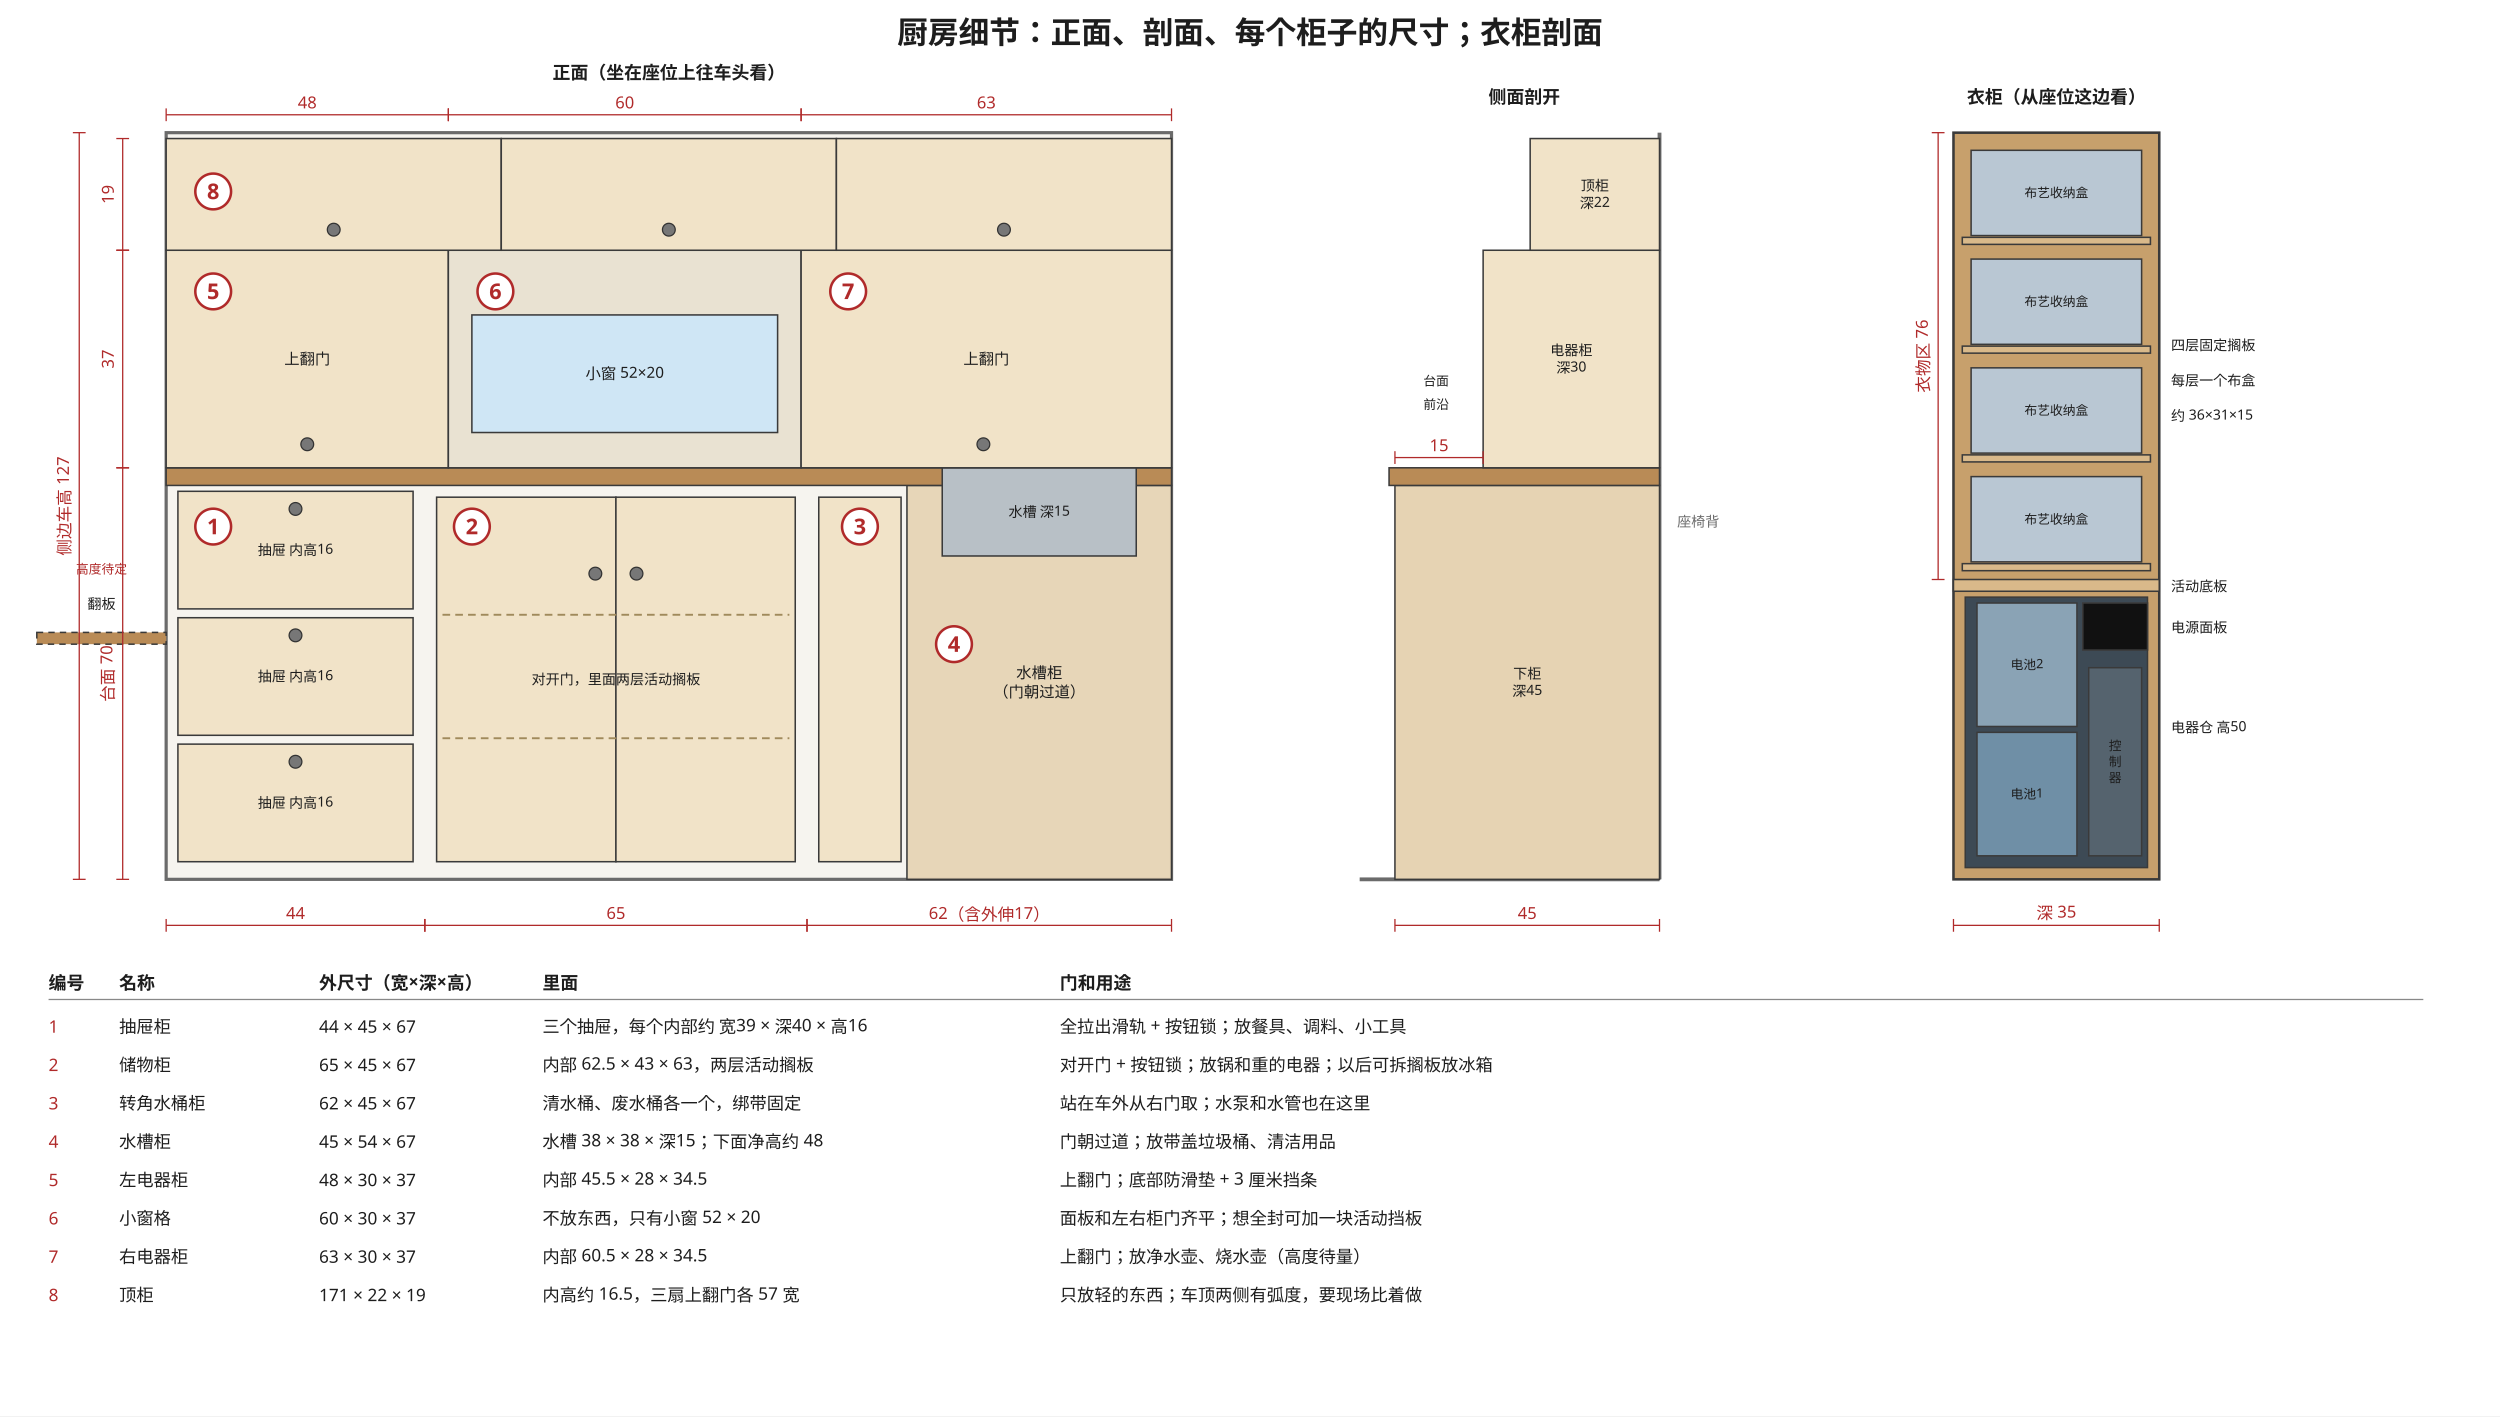
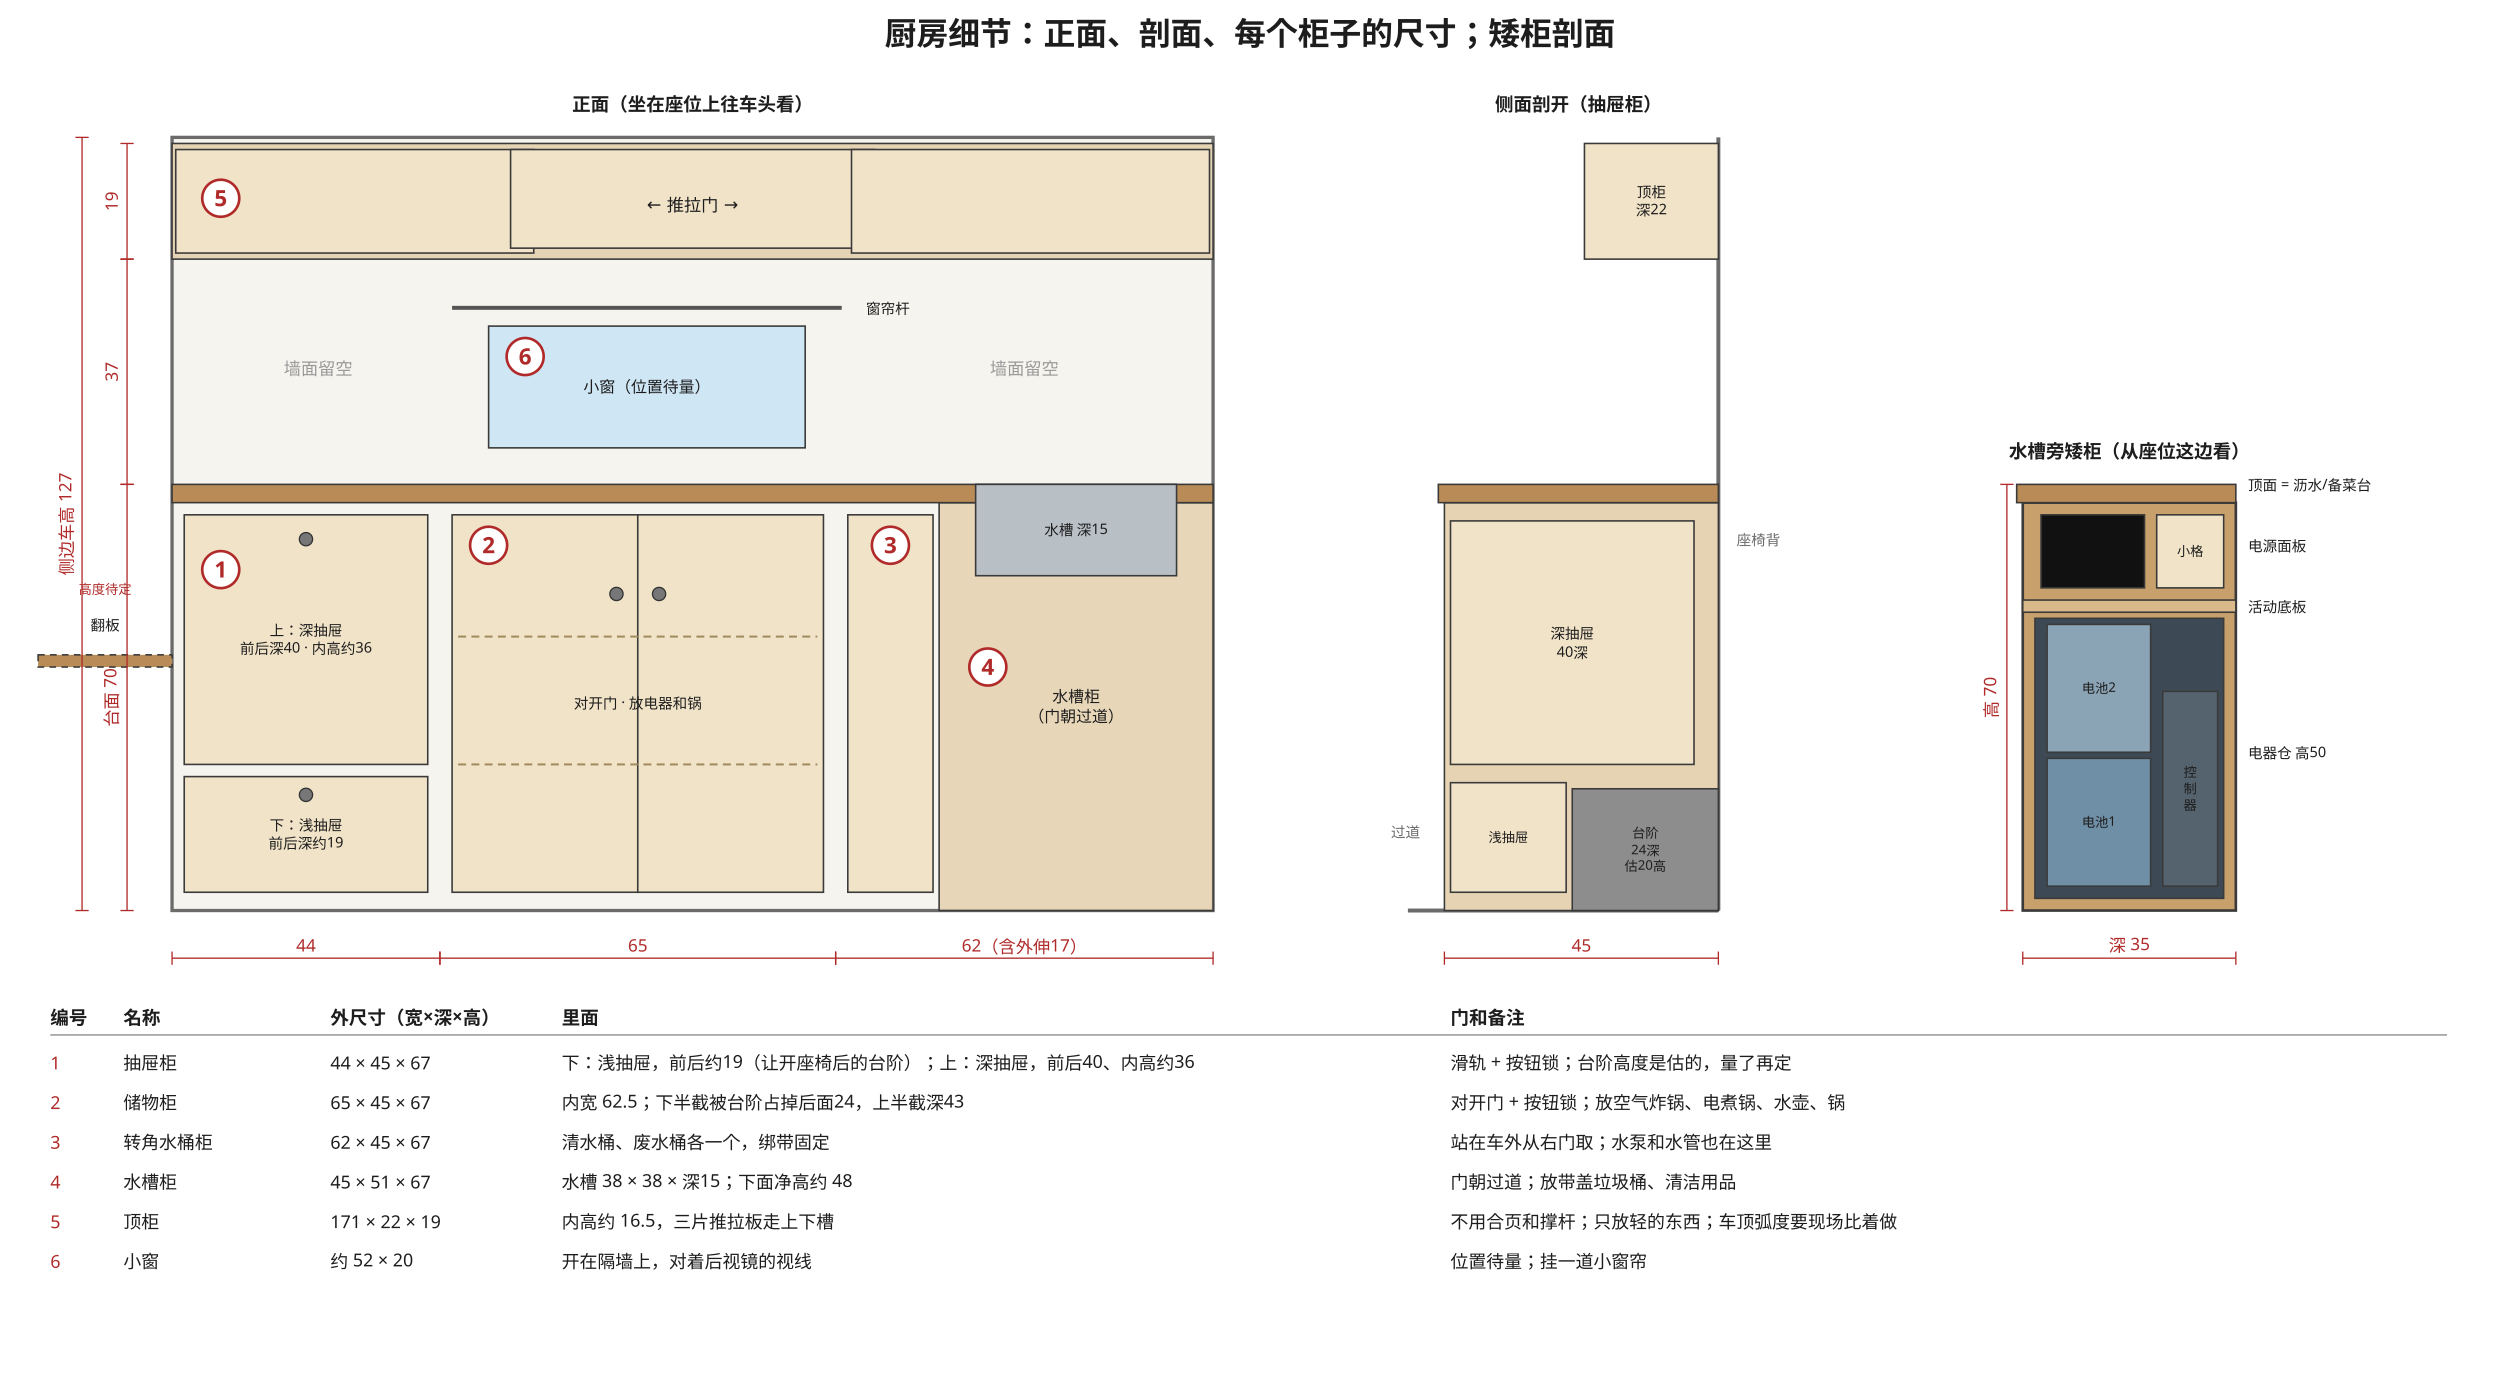
- <svg xmlns="http://www.w3.org/2000/svg" width="1956" height="1108" viewBox="0 0 1956 1108" font-family="WenQuanYi Zen Hei, sans-serif">
-   <rect width="1956" height="1108" fill="#ffffff" />
-   <text x="978.0" y="34" font-size="24" text-anchor="middle" fill="#1d1d1d" font-weight="bold">厨房细节：正面、剖面、每个柜子的尺寸；衣柜剖面</text>
-   <text x="523.3" y="61.8" font-size="14" text-anchor="middle" fill="#1d1d1d" font-weight="bold">正面（坐在座位上往车头看）</text>
+ <svg xmlns="http://www.w3.org/2000/svg" width="1889" height="1048" viewBox="0 0 1889 1048" font-family="WenQuanYi Zen Hei, sans-serif">
+   <rect width="1889" height="1048" fill="#ffffff" />
+   <text x="944.5" y="34" font-size="24" text-anchor="middle" fill="#1d1d1d" font-weight="bold">厨房细节：正面、剖面、每个柜子的尺寸；矮柜剖面</text>
+   <text x="523.3" y="83.8" font-size="14" text-anchor="middle" fill="#1d1d1d" font-weight="bold">正面（坐在座位上往车头看）</text>
  <rect x="130.0" y="103.8" width="786.6" height="584.2" fill="#f6f4ef" stroke="#6b6b6b" stroke-width="2.5" />
-   <rect x="139.2" y="582.2" width="184.0" height="92.0" fill="#f1e3c8" stroke="#3a3a3a" stroke-width="1.2" />
-   <text x="231.2" y="632.0" font-size="11" text-anchor="middle" fill="#1d1d1d">抽屉 内高16</text>
-   <circle cx="231.2" cy="596.0" r="5" fill="#777" stroke="#333" />
-   <rect x="139.2" y="483.3" width="184.0" height="92.0" fill="#f1e3c8" stroke="#3a3a3a" stroke-width="1.2" />
-   <text x="231.2" y="533.1" font-size="11" text-anchor="middle" fill="#1d1d1d">抽屉 内高16</text>
-   <circle cx="231.2" cy="497.1" r="5" fill="#777" stroke="#333" />
-   <rect x="139.2" y="384.4" width="184.0" height="92.0" fill="#f1e3c8" stroke="#3a3a3a" stroke-width="1.2" />
-   <text x="231.2" y="434.2" font-size="11" text-anchor="middle" fill="#1d1d1d">抽屉 内高16</text>
-   <circle cx="231.2" cy="398.2" r="5" fill="#777" stroke="#333" />
-   <circle cx="166.8" cy="412.0" r="14" fill="#ffffff" stroke="#b02a2a" stroke-width="2" />
-   <text x="166.8" y="418.0" font-size="17" text-anchor="middle" fill="#b02a2a" font-weight="bold">1</text>
+   <rect x="139.2" y="586.8" width="184.0" height="87.4" fill="#f1e3c8" stroke="#3a3a3a" stroke-width="1.2" />
+   <text x="231.2" y="627.5" font-size="11" text-anchor="middle" fill="#1d1d1d">下：浅抽屉</text>
+   <text x="231.2" y="641.2" font-size="11" text-anchor="middle" fill="#1d1d1d">前后深约19</text>
+   <circle cx="231.2" cy="600.6" r="5" fill="#777" stroke="#333" />
+   <rect x="139.2" y="389.0" width="184.0" height="188.6" fill="#f1e3c8" stroke="#3a3a3a" stroke-width="1.2" />
+   <text x="231.2" y="480.3" font-size="11" text-anchor="middle" fill="#1d1d1d">上：深抽屉</text>
+   <text x="231.2" y="494.0" font-size="11" text-anchor="middle" fill="#1d1d1d">前后深40 · 内高约36</text>
+   <circle cx="231.2" cy="407.4" r="5" fill="#777" stroke="#333" />
+   <circle cx="166.8" cy="430.4" r="14" fill="#ffffff" stroke="#b02a2a" stroke-width="2" />
+   <text x="166.8" y="436.4" font-size="17" text-anchor="middle" fill="#b02a2a" font-weight="bold">1</text>
  <rect x="341.6" y="389.0" width="140.3" height="285.2" fill="#f1e3c8" stroke="#3a3a3a" stroke-width="1.2" />
  <rect x="481.9" y="389.0" width="140.3" height="285.2" fill="#f1e3c8" stroke="#3a3a3a" stroke-width="1.2" />
  <circle cx="465.8" cy="448.8" r="5" fill="#777" stroke="#333" />
  <circle cx="498.0" cy="448.8" r="5" fill="#777" stroke="#333" />
  <line x1="346.2" y1="577.6" x2="617.6" y2="577.6" stroke="#a08a5c" stroke-width="1.5" stroke-dasharray="6 4" />
  <line x1="346.2" y1="481.0" x2="617.6" y2="481.0" stroke="#a08a5c" stroke-width="1.5" stroke-dasharray="6 4" />
-   <text x="481.9" y="535.4" font-size="11" text-anchor="middle" fill="#1d1d1d">对开门，里面两层活动搁板</text>
+   <text x="481.9" y="535.4" font-size="11" text-anchor="middle" fill="#1d1d1d">对开门 · 放电器和锅</text>
  <circle cx="369.2" cy="412.0" r="14" fill="#ffffff" stroke="#b02a2a" stroke-width="2" />
  <text x="369.2" y="418.0" font-size="17" text-anchor="middle" fill="#b02a2a" font-weight="bold">2</text>
  <rect x="640.6" y="389.0" width="64.4" height="285.2" fill="#f1e3c8" stroke="#3a3a3a" stroke-width="1.2" />
  <circle cx="672.8" cy="412.0" r="14" fill="#ffffff" stroke="#b02a2a" stroke-width="2" />
  <text x="672.8" y="418.0" font-size="17" text-anchor="middle" fill="#b02a2a" font-weight="bold">3</text>
  <rect x="709.6" y="379.8" width="207.0" height="308.2" fill="#e6d3b3" stroke="#3a3a3a" stroke-width="1.2" fill-opacity="0.9" />
  <text x="813.1" y="530.6" font-size="12" text-anchor="middle" fill="#1d1d1d">水槽柜</text>
  <text x="813.1" y="545.6" font-size="12" text-anchor="middle" fill="#1d1d1d">（门朝过道）</text>
  <circle cx="746.4" cy="504.0" r="14" fill="#ffffff" stroke="#b02a2a" stroke-width="2" />
  <text x="746.4" y="510.0" font-size="17" text-anchor="middle" fill="#b02a2a" font-weight="bold">4</text>
  <rect x="130.0" y="366.0" width="786.6" height="13.8" fill="#b98b56" stroke="#3a3a3a" stroke-width="1.2" />
  <rect x="737.2" y="366.0" width="151.8" height="69.0" fill="#b8c0c6" stroke="#3a3a3a" stroke-width="1.2" />
  <text x="813.1" y="404.4" font-size="11" text-anchor="middle" fill="#1d1d1d">水槽 深15</text>
-   <rect x="130.0" y="195.8" width="220.8" height="170.2" fill="#f1e3c8" stroke="#3a3a3a" stroke-width="1.2" />
-   <text x="240.4" y="285.1" font-size="12" text-anchor="middle" fill="#1d1d1d">上翻门</text>
-   <circle cx="240.4" cy="347.6" r="5" fill="#777" stroke="#333" />
-   <circle cx="166.8" cy="228.0" r="14" fill="#ffffff" stroke="#b02a2a" stroke-width="2" />
-   <text x="166.8" y="234.0" font-size="17" text-anchor="middle" fill="#b02a2a" font-weight="bold">5</text>
-   <rect x="350.8" y="195.8" width="276.0" height="170.2" fill="#e9e2d2" stroke="#3a3a3a" stroke-width="1.2" />
  <rect x="369.2" y="246.4" width="239.2" height="92.0" fill="#cfe6f5" stroke="#3a3a3a" stroke-width="1.2" />
-   <text x="488.8" y="296.6" font-size="12" text-anchor="middle" fill="#1d1d1d">小窗 52×20</text>
-   <circle cx="387.6" cy="228.0" r="14" fill="#ffffff" stroke="#b02a2a" stroke-width="2" />
-   <text x="387.6" y="234.0" font-size="17" text-anchor="middle" fill="#b02a2a" font-weight="bold">6</text>
-   <rect x="626.8" y="195.8" width="289.8" height="170.2" fill="#f1e3c8" stroke="#3a3a3a" stroke-width="1.2" />
-   <text x="771.7" y="285.1" font-size="12" text-anchor="middle" fill="#1d1d1d">上翻门</text>
-   <circle cx="769.4" cy="347.6" r="5" fill="#777" stroke="#333" />
-   <circle cx="663.6" cy="228.0" r="14" fill="#ffffff" stroke="#b02a2a" stroke-width="2" />
-   <text x="663.6" y="234.0" font-size="17" text-anchor="middle" fill="#b02a2a" font-weight="bold">7</text>
-   <rect x="130.0" y="108.4" width="262.2" height="87.4" fill="#f1e3c8" stroke="#3a3a3a" stroke-width="1.2" />
-   <circle cx="261.1" cy="179.7" r="5" fill="#777" stroke="#333" />
-   <rect x="392.2" y="108.4" width="262.2" height="87.4" fill="#f1e3c8" stroke="#3a3a3a" stroke-width="1.2" />
-   <circle cx="523.3" cy="179.7" r="5" fill="#777" stroke="#333" />
-   <rect x="654.4" y="108.4" width="262.2" height="87.4" fill="#f1e3c8" stroke="#3a3a3a" stroke-width="1.2" />
-   <circle cx="785.5" cy="179.7" r="5" fill="#777" stroke="#333" />
+   <text x="488.8" y="296.6" font-size="12" text-anchor="middle" fill="#1d1d1d">小窗（位置待量）</text>
+   <line x1="341.6" y1="232.6" x2="636.0" y2="232.6" stroke="#555" stroke-width="3" />
+   <text x="654.4" y="237.2" font-size="11" text-anchor="start" fill="#1d1d1d">窗帘杆</text>
+   <circle cx="396.8" cy="269.4" r="14" fill="#ffffff" stroke="#b02a2a" stroke-width="2" />
+   <text x="396.8" y="275.4" font-size="17" text-anchor="middle" fill="#b02a2a" font-weight="bold">6</text>
+   <text x="240.4" y="283.2" font-size="13" text-anchor="middle" fill="#999">墙面留空</text>
+   <text x="774.0" y="283.2" font-size="13" text-anchor="middle" fill="#999">墙面留空</text>
+   <rect x="130.0" y="108.4" width="786.6" height="87.4" fill="#e4d3b4" stroke="#3a3a3a" stroke-width="1.2" />
+   <rect x="132.8" y="113.0" width="270.5" height="78.2" fill="#f1e3c8" stroke="#3a3a3a" stroke-width="1.2" />
+   <rect x="385.8" y="113.0" width="275.1" height="74.5" fill="#f1e3c8" stroke="#3a3a3a" stroke-width="1.2" />
+   <rect x="643.4" y="113.0" width="270.5" height="78.2" fill="#f1e3c8" stroke="#3a3a3a" stroke-width="1.2" />
+   <text x="523.3" y="159.0" font-size="13" text-anchor="middle" fill="#1d1d1d">← 推拉门 →</text>
  <circle cx="166.8" cy="149.8" r="14" fill="#ffffff" stroke="#b02a2a" stroke-width="2" />
-   <text x="166.8" y="155.8" font-size="17" text-anchor="middle" fill="#b02a2a" font-weight="bold">8</text>
+   <text x="166.8" y="155.8" font-size="17" text-anchor="middle" fill="#b02a2a" font-weight="bold">5</text>
  <rect x="28.8" y="494.8" width="101.2" height="9.2" fill="#b98b56" stroke="#3a3a3a" stroke-width="1.2" stroke-dasharray="5 4" />
  <text x="79.4" y="476.4" font-size="11" text-anchor="middle" fill="#1d1d1d">翻板</text>
  <text x="79.4" y="448.8" font-size="10" text-anchor="middle" fill="#b02a2a">高度待定</text>
  <line x1="130.0" y1="724.0" x2="332.4" y2="724.0" stroke="#b02a2a" stroke-width="1" />
  <line x1="130.0" y1="719.0" x2="130.0" y2="729.0" stroke="#b02a2a" stroke-width="1" />
  <line x1="332.4" y1="719.0" x2="332.4" y2="729.0" stroke="#b02a2a" stroke-width="1" />
  <text x="231.2" y="719.0" font-size="13" text-anchor="middle" fill="#b02a2a">44</text>
  <line x1="332.4" y1="724.0" x2="631.4" y2="724.0" stroke="#b02a2a" stroke-width="1" />
  <line x1="332.4" y1="719.0" x2="332.4" y2="729.0" stroke="#b02a2a" stroke-width="1" />
  <line x1="631.4" y1="719.0" x2="631.4" y2="729.0" stroke="#b02a2a" stroke-width="1" />
  <text x="481.9" y="719.0" font-size="13" text-anchor="middle" fill="#b02a2a">65</text>
  <line x1="631.4" y1="724.0" x2="916.6" y2="724.0" stroke="#b02a2a" stroke-width="1" />
  <line x1="631.4" y1="719.0" x2="631.4" y2="729.0" stroke="#b02a2a" stroke-width="1" />
  <line x1="916.6" y1="719.0" x2="916.6" y2="729.0" stroke="#b02a2a" stroke-width="1" />
  <text x="774.0" y="719.0" font-size="13" text-anchor="middle" fill="#b02a2a">62（含外伸17）</text>
-   <line x1="130.0" y1="89.8" x2="350.8" y2="89.8" stroke="#b02a2a" stroke-width="1" />
-   <line x1="130.0" y1="84.8" x2="130.0" y2="94.8" stroke="#b02a2a" stroke-width="1" />
-   <line x1="350.8" y1="84.8" x2="350.8" y2="94.8" stroke="#b02a2a" stroke-width="1" />
-   <text x="240.4" y="84.8" font-size="13" text-anchor="middle" fill="#b02a2a">48</text>
-   <line x1="350.8" y1="89.8" x2="626.8" y2="89.8" stroke="#b02a2a" stroke-width="1" />
-   <line x1="350.8" y1="84.8" x2="350.8" y2="94.8" stroke="#b02a2a" stroke-width="1" />
-   <line x1="626.8" y1="84.8" x2="626.8" y2="94.8" stroke="#b02a2a" stroke-width="1" />
-   <text x="488.8" y="84.8" font-size="13" text-anchor="middle" fill="#b02a2a">60</text>
-   <line x1="626.8" y1="89.8" x2="916.6" y2="89.8" stroke="#b02a2a" stroke-width="1" />
-   <line x1="626.8" y1="84.8" x2="626.8" y2="94.8" stroke="#b02a2a" stroke-width="1" />
-   <line x1="916.6" y1="84.8" x2="916.6" y2="94.8" stroke="#b02a2a" stroke-width="1" />
-   <text x="771.7" y="84.8" font-size="13" text-anchor="middle" fill="#b02a2a">63</text>
  <line x1="96.0" y1="366.0" x2="96.0" y2="688.0" stroke="#b02a2a" stroke-width="1" />
  <line x1="91.0" y1="366.0" x2="101.0" y2="366.0" stroke="#b02a2a" stroke-width="1" />
  <line x1="91.0" y1="688.0" x2="101.0" y2="688.0" stroke="#b02a2a" stroke-width="1" />
  <text x="89.0" y="527.0" font-size="13" text-anchor="middle" fill="#b02a2a" transform="rotate(-90 89.0 527.0)">台面 70</text>
  <line x1="96.0" y1="195.8" x2="96.0" y2="366.0" stroke="#b02a2a" stroke-width="1" />
  <line x1="91.0" y1="195.8" x2="101.0" y2="195.8" stroke="#b02a2a" stroke-width="1" />
  <line x1="91.0" y1="366.0" x2="101.0" y2="366.0" stroke="#b02a2a" stroke-width="1" />
  <text x="89.0" y="280.9" font-size="13" text-anchor="middle" fill="#b02a2a" transform="rotate(-90 89.0 280.9)">37</text>
  <line x1="96.0" y1="108.4" x2="96.0" y2="195.8" stroke="#b02a2a" stroke-width="1" />
  <line x1="91.0" y1="108.4" x2="101.0" y2="108.4" stroke="#b02a2a" stroke-width="1" />
  <line x1="91.0" y1="195.8" x2="101.0" y2="195.8" stroke="#b02a2a" stroke-width="1" />
  <text x="89.0" y="152.1" font-size="13" text-anchor="middle" fill="#b02a2a" transform="rotate(-90 89.0 152.1)">19</text>
  <line x1="62.0" y1="103.8" x2="62.0" y2="688.0" stroke="#b02a2a" stroke-width="1" />
  <line x1="57.0" y1="103.8" x2="67.0" y2="103.8" stroke="#b02a2a" stroke-width="1" />
  <line x1="57.0" y1="688.0" x2="67.0" y2="688.0" stroke="#b02a2a" stroke-width="1" />
  <text x="55.0" y="395.9" font-size="13" text-anchor="middle" fill="#b02a2a" transform="rotate(-90 55.0 395.9)">侧边车高 127</text>
-   <text x="1192.6" y="80.8" font-size="14" text-anchor="middle" fill="#1d1d1d" font-weight="bold">侧面剖开</text>
+   <text x="1192.6" y="83.8" font-size="14" text-anchor="middle" fill="#1d1d1d" font-weight="bold">侧面剖开（抽屉柜）</text>
  <line x1="1298.4" y1="688.0" x2="1298.4" y2="103.8" stroke="#6b6b6b" stroke-width="3" />
  <line x1="1063.8" y1="688.0" x2="1298.4" y2="688.0" stroke="#6b6b6b" stroke-width="3" />
  <rect x="1091.4" y="379.8" width="207.0" height="308.2" fill="#e6d3b3" stroke="#3a3a3a" stroke-width="1.2" />
-   <text x="1194.9" y="530.9" font-size="11" text-anchor="middle" fill="#1d1d1d">下柜</text>
-   <text x="1194.9" y="544.6" font-size="11" text-anchor="middle" fill="#1d1d1d">深45</text>
+   <rect x="1188.0" y="596.0" width="110.4" height="92.0" fill="#8d8d8d" stroke="#3a3a3a" stroke-width="1.2" />
+   <text x="1243.2" y="633.0" font-size="10" text-anchor="middle" fill="#1d1d1d">台阶</text>
+   <text x="1243.2" y="645.5" font-size="10" text-anchor="middle" fill="#1d1d1d">24深</text>
+   <text x="1243.2" y="658.0" font-size="10" text-anchor="middle" fill="#1d1d1d">估20高</text>
+   <rect x="1096.0" y="591.4" width="87.4" height="82.8" fill="#f1e3c8" stroke="#3a3a3a" stroke-width="1.2" />
+   <text x="1139.7" y="636.3" font-size="10" text-anchor="middle" fill="#1d1d1d">浅抽屉</text>
+   <rect x="1096.0" y="393.6" width="184.0" height="184.0" fill="#f1e3c8" stroke="#3a3a3a" stroke-width="1.2" />
+   <text x="1188.0" y="482.6" font-size="11" text-anchor="middle" fill="#1d1d1d">深抽屉</text>
+   <text x="1188.0" y="496.3" font-size="11" text-anchor="middle" fill="#1d1d1d">40深</text>
  <rect x="1086.8" y="366.0" width="211.6" height="13.8" fill="#b98b56" stroke="#3a3a3a" stroke-width="1.2" />
-   <rect x="1160.4" y="195.8" width="138.0" height="170.2" fill="#f1e3c8" stroke="#3a3a3a" stroke-width="1.2" />
-   <text x="1229.4" y="277.9" font-size="11" text-anchor="middle" fill="#1d1d1d">电器柜</text>
-   <text x="1229.4" y="291.6" font-size="11" text-anchor="middle" fill="#1d1d1d">深30</text>
  <rect x="1197.2" y="108.4" width="101.2" height="87.4" fill="#f1e3c8" stroke="#3a3a3a" stroke-width="1.2" />
  <text x="1247.8" y="149.1" font-size="11" text-anchor="middle" fill="#1d1d1d">顶柜</text>
  <text x="1247.8" y="162.8" font-size="11" text-anchor="middle" fill="#1d1d1d">深22</text>
-   <line x1="1091.4" y1="358.0" x2="1160.4" y2="358.0" stroke="#b02a2a" stroke-width="1" />
-   <line x1="1091.4" y1="353.0" x2="1091.4" y2="363.0" stroke="#b02a2a" stroke-width="1" />
-   <line x1="1160.4" y1="353.0" x2="1160.4" y2="363.0" stroke="#b02a2a" stroke-width="1" />
-   <text x="1125.9" y="353.0" font-size="13" text-anchor="middle" fill="#b02a2a">15</text>
-   <text x="1123.6" y="301.6" font-size="10" text-anchor="middle" fill="#1d1d1d">台面</text>
-   <text x="1123.6" y="320.0" font-size="10" text-anchor="middle" fill="#1d1d1d">前沿</text>
  <text x="1312.2" y="412.0" font-size="11" text-anchor="start" fill="#6b6b6b">座椅背</text>
+   <text x="1073.0" y="632.8" font-size="11" text-anchor="end" fill="#6b6b6b">过道</text>
  <line x1="1091.4" y1="724.0" x2="1298.4" y2="724.0" stroke="#b02a2a" stroke-width="1" />
  <line x1="1091.4" y1="719.0" x2="1091.4" y2="729.0" stroke="#b02a2a" stroke-width="1" />
  <line x1="1298.4" y1="719.0" x2="1298.4" y2="729.0" stroke="#b02a2a" stroke-width="1" />
  <text x="1194.9" y="719.0" font-size="13" text-anchor="middle" fill="#b02a2a">45</text>
-   <text x="1608.9" y="80.8" font-size="14" text-anchor="middle" fill="#1d1d1d" font-weight="bold">衣柜（从座位这边看）</text>
-   <rect x="1528.4" y="103.8" width="161.0" height="584.2" fill="#c7a06c" stroke="#3a3a3a" stroke-width="2" />
+   <text x="1608.9" y="346.0" font-size="14" text-anchor="middle" fill="#1d1d1d" font-weight="bold">水槽旁矮柜（从座位这边看）</text>
+   <rect x="1528.4" y="379.8" width="161.0" height="308.2" fill="#c7a06c" stroke="#3a3a3a" stroke-width="2" />
+   <rect x="1523.8" y="366.0" width="165.6" height="13.8" fill="#b98b56" stroke="#3a3a3a" stroke-width="1.2" />
  <rect x="1537.6" y="467.2" width="142.6" height="211.6" fill="#3d4a55" stroke="#3a3a3a" stroke-width="1.2" />
  <rect x="1546.8" y="573.0" width="78.2" height="96.6" fill="#6f8fa6" stroke="#3a3a3a" stroke-width="1.2" />
  <text x="1585.9" y="624.8" font-size="10" text-anchor="middle" fill="#1d1d1d">电池1</text>
  <rect x="1546.8" y="471.8" width="78.2" height="96.6" fill="#8aa3b5" stroke="#3a3a3a" stroke-width="1.2" />
  <text x="1585.9" y="523.6" font-size="10" text-anchor="middle" fill="#1d1d1d">电池2</text>
  <rect x="1634.2" y="522.4" width="41.4" height="147.2" fill="#55636e" stroke="#3a3a3a" stroke-width="1.2" />
  <text x="1654.9" y="587.0" font-size="10" text-anchor="middle" fill="#1d1d1d">控</text>
  <text x="1654.9" y="599.5" font-size="10" text-anchor="middle" fill="#1d1d1d">制</text>
  <text x="1654.9" y="612.0" font-size="10" text-anchor="middle" fill="#1d1d1d">器</text>
  <rect x="1528.4" y="453.4" width="161.0" height="9.2" fill="#d9b98a" stroke="#3a3a3a" stroke-width="1.2" />
-   <rect x="1535.3" y="441.0" width="147.2" height="5.5" fill="#d9b98a" stroke="#3a3a3a" stroke-width="1.2" />
-   <rect x="1542.2" y="372.9" width="133.4" height="66.7" fill="#b9c7d3" stroke="#3a3a3a" stroke-width="1.2" />
-   <text x="1608.9" y="409.8" font-size="10" text-anchor="middle" fill="#1d1d1d">布艺收纳盒</text>
-   <rect x="1535.3" y="355.9" width="147.2" height="5.5" fill="#d9b98a" stroke="#3a3a3a" stroke-width="1.2" />
-   <rect x="1542.2" y="287.8" width="133.4" height="66.7" fill="#b9c7d3" stroke="#3a3a3a" stroke-width="1.2" />
-   <text x="1608.9" y="324.6" font-size="10" text-anchor="middle" fill="#1d1d1d">布艺收纳盒</text>
-   <rect x="1535.3" y="270.8" width="147.2" height="5.5" fill="#d9b98a" stroke="#3a3a3a" stroke-width="1.2" />
-   <rect x="1542.2" y="202.7" width="133.4" height="66.7" fill="#b9c7d3" stroke="#3a3a3a" stroke-width="1.2" />
-   <text x="1608.9" y="239.5" font-size="10" text-anchor="middle" fill="#1d1d1d">布艺收纳盒</text>
-   <rect x="1535.3" y="185.7" width="147.2" height="5.5" fill="#d9b98a" stroke="#3a3a3a" stroke-width="1.2" />
-   <rect x="1542.2" y="117.6" width="133.4" height="66.7" fill="#b9c7d3" stroke="#3a3a3a" stroke-width="1.2" />
-   <text x="1608.9" y="154.4" font-size="10" text-anchor="middle" fill="#1d1d1d">布艺收纳盒</text>
-   <rect x="1629.6" y="471.8" width="50.6" height="36.8" fill="#111" stroke="#3a3a3a" stroke-width="1.2" />
-   <text x="1698.6" y="494.8" font-size="11" text-anchor="start" fill="#1d1d1d">电源面板</text>
+   <rect x="1542.2" y="389.0" width="78.2" height="55.2" fill="#111" stroke="#3a3a3a" stroke-width="1.2" />
+   <rect x="1629.6" y="389.0" width="50.6" height="55.2" fill="#f1e3c8" stroke="#3a3a3a" stroke-width="1.2" />
+   <text x="1654.9" y="420.1" font-size="10" text-anchor="middle" fill="#1d1d1d">小格</text>
+   <text x="1698.6" y="416.6" font-size="11" text-anchor="start" fill="#1d1d1d">电源面板</text>
  <text x="1698.6" y="462.6" font-size="11" text-anchor="start" fill="#1d1d1d">活动底板</text>
  <text x="1698.6" y="573.0" font-size="11" text-anchor="start" fill="#1d1d1d">电器仓 高50</text>
-   <text x="1698.6" y="274.0" font-size="11" text-anchor="start" fill="#1d1d1d">四层固定搁板</text>
-   <text x="1698.6" y="301.6" font-size="11" text-anchor="start" fill="#1d1d1d">每层一个布盒</text>
-   <text x="1698.6" y="329.2" font-size="11" text-anchor="start" fill="#1d1d1d">约 36×31×15</text>
+   <text x="1698.6" y="370.6" font-size="11" text-anchor="start" fill="#1d1d1d">顶面 = 沥水/备菜台</text>
  <line x1="1528.4" y1="724.0" x2="1689.4" y2="724.0" stroke="#b02a2a" stroke-width="1" />
  <line x1="1528.4" y1="719.0" x2="1528.4" y2="729.0" stroke="#b02a2a" stroke-width="1" />
  <line x1="1689.4" y1="719.0" x2="1689.4" y2="729.0" stroke="#b02a2a" stroke-width="1" />
  <text x="1608.9" y="719.0" font-size="13" text-anchor="middle" fill="#b02a2a">深 35</text>
-   <line x1="1516.4" y1="103.8" x2="1516.4" y2="453.4" stroke="#b02a2a" stroke-width="1" />
-   <line x1="1511.4" y1="103.8" x2="1521.4" y2="103.8" stroke="#b02a2a" stroke-width="1" />
-   <line x1="1511.4" y1="453.4" x2="1521.4" y2="453.4" stroke="#b02a2a" stroke-width="1" />
-   <text x="1509.4" y="278.6" font-size="13" text-anchor="middle" fill="#b02a2a" transform="rotate(-90 1509.4 278.6)">衣物区 76</text>
+   <line x1="1516.4" y1="366.0" x2="1516.4" y2="688.0" stroke="#b02a2a" stroke-width="1" />
+   <line x1="1511.4" y1="366.0" x2="1521.4" y2="366.0" stroke="#b02a2a" stroke-width="1" />
+   <line x1="1511.4" y1="688.0" x2="1521.4" y2="688.0" stroke="#b02a2a" stroke-width="1" />
+   <text x="1509.4" y="527.0" font-size="13" text-anchor="middle" fill="#b02a2a" transform="rotate(-90 1509.4 527.0)">高 70</text>
  <text x="38.0" y="774.0" font-size="14" text-anchor="start" fill="#1d1d1d" font-weight="bold">编号</text>
  <text x="93.2" y="774.0" font-size="14" text-anchor="start" fill="#1d1d1d" font-weight="bold">名称</text>
  <text x="249.6" y="774.0" font-size="14" text-anchor="start" fill="#1d1d1d" font-weight="bold">外尺寸（宽×深×高）</text>
  <text x="424.4" y="774.0" font-size="14" text-anchor="start" fill="#1d1d1d" font-weight="bold">里面</text>
-   <text x="829.2" y="774.0" font-size="14" text-anchor="start" fill="#1d1d1d" font-weight="bold">门和用途</text>
-   <line x1="38.0" y1="782.0" x2="1896.0" y2="782.0" stroke="#888" stroke-width="1" />
+   <text x="1096.0" y="774.0" font-size="14" text-anchor="start" fill="#1d1d1d" font-weight="bold">门和备注</text>
+   <line x1="38.0" y1="782.0" x2="1849.0" y2="782.0" stroke="#888" stroke-width="1" />
  <text x="38.0" y="808.0" font-size="13.5" text-anchor="start" fill="#b02a2a">1</text>
  <text x="93.2" y="808.0" font-size="13.5" text-anchor="start" fill="#1d1d1d">抽屉柜</text>
  <text x="249.6" y="808.0" font-size="13.5" text-anchor="start" fill="#1d1d1d">44 × 45 × 67</text>
-   <text x="424.4" y="808.0" font-size="13.5" text-anchor="start" fill="#1d1d1d">三个抽屉，每个内部约 宽39 × 深40 × 高16</text>
-   <text x="829.2" y="808.0" font-size="13.5" text-anchor="start" fill="#1d1d1d">全拉出滑轨 + 按钮锁；放餐具、调料、小工具</text>
+   <text x="424.4" y="808.0" font-size="13.5" text-anchor="start" fill="#1d1d1d">下：浅抽屉，前后约19（让开座椅后的台阶）；上：深抽屉，前后40、内高约36</text>
+   <text x="1096.0" y="808.0" font-size="13.5" text-anchor="start" fill="#1d1d1d">滑轨 + 按钮锁；台阶高度是估的，量了再定</text>
  <text x="38.0" y="838.0" font-size="13.5" text-anchor="start" fill="#b02a2a">2</text>
  <text x="93.2" y="838.0" font-size="13.5" text-anchor="start" fill="#1d1d1d">储物柜</text>
  <text x="249.6" y="838.0" font-size="13.5" text-anchor="start" fill="#1d1d1d">65 × 45 × 67</text>
-   <text x="424.4" y="838.0" font-size="13.5" text-anchor="start" fill="#1d1d1d">内部 62.5 × 43 × 63，两层活动搁板</text>
-   <text x="829.2" y="838.0" font-size="13.5" text-anchor="start" fill="#1d1d1d">对开门 + 按钮锁；放锅和重的电器；以后可拆搁板放冰箱</text>
+   <text x="424.4" y="838.0" font-size="13.5" text-anchor="start" fill="#1d1d1d">内宽 62.5；下半截被台阶占掉后面24，上半截深43</text>
+   <text x="1096.0" y="838.0" font-size="13.5" text-anchor="start" fill="#1d1d1d">对开门 + 按钮锁；放空气炸锅、电煮锅、水壶、锅</text>
  <text x="38.0" y="868.0" font-size="13.5" text-anchor="start" fill="#b02a2a">3</text>
  <text x="93.2" y="868.0" font-size="13.5" text-anchor="start" fill="#1d1d1d">转角水桶柜</text>
  <text x="249.6" y="868.0" font-size="13.5" text-anchor="start" fill="#1d1d1d">62 × 45 × 67</text>
  <text x="424.4" y="868.0" font-size="13.5" text-anchor="start" fill="#1d1d1d">清水桶、废水桶各一个，绑带固定</text>
-   <text x="829.2" y="868.0" font-size="13.5" text-anchor="start" fill="#1d1d1d">站在车外从右门取；水泵和水管也在这里</text>
+   <text x="1096.0" y="868.0" font-size="13.5" text-anchor="start" fill="#1d1d1d">站在车外从右门取；水泵和水管也在这里</text>
  <text x="38.0" y="898.0" font-size="13.5" text-anchor="start" fill="#b02a2a">4</text>
  <text x="93.2" y="898.0" font-size="13.5" text-anchor="start" fill="#1d1d1d">水槽柜</text>
-   <text x="249.6" y="898.0" font-size="13.5" text-anchor="start" fill="#1d1d1d">45 × 54 × 67</text>
+   <text x="249.6" y="898.0" font-size="13.5" text-anchor="start" fill="#1d1d1d">45 × 51 × 67</text>
  <text x="424.4" y="898.0" font-size="13.5" text-anchor="start" fill="#1d1d1d">水槽 38 × 38 × 深15；下面净高约 48</text>
-   <text x="829.2" y="898.0" font-size="13.5" text-anchor="start" fill="#1d1d1d">门朝过道；放带盖垃圾桶、清洁用品</text>
+   <text x="1096.0" y="898.0" font-size="13.5" text-anchor="start" fill="#1d1d1d">门朝过道；放带盖垃圾桶、清洁用品</text>
  <text x="38.0" y="928.0" font-size="13.5" text-anchor="start" fill="#b02a2a">5</text>
-   <text x="93.2" y="928.0" font-size="13.5" text-anchor="start" fill="#1d1d1d">左电器柜</text>
-   <text x="249.6" y="928.0" font-size="13.5" text-anchor="start" fill="#1d1d1d">48 × 30 × 37</text>
-   <text x="424.4" y="928.0" font-size="13.5" text-anchor="start" fill="#1d1d1d">内部 45.5 × 28 × 34.5</text>
-   <text x="829.2" y="928.0" font-size="13.5" text-anchor="start" fill="#1d1d1d">上翻门；底部防滑垫 + 3 厘米挡条</text>
+   <text x="93.2" y="928.0" font-size="13.5" text-anchor="start" fill="#1d1d1d">顶柜</text>
+   <text x="249.6" y="928.0" font-size="13.5" text-anchor="start" fill="#1d1d1d">171 × 22 × 19</text>
+   <text x="424.4" y="928.0" font-size="13.5" text-anchor="start" fill="#1d1d1d">内高约 16.5，三片推拉板走上下槽</text>
+   <text x="1096.0" y="928.0" font-size="13.5" text-anchor="start" fill="#1d1d1d">不用合页和撑杆；只放轻的东西；车顶弧度要现场比着做</text>
  <text x="38.0" y="958.0" font-size="13.5" text-anchor="start" fill="#b02a2a">6</text>
-   <text x="93.2" y="958.0" font-size="13.5" text-anchor="start" fill="#1d1d1d">小窗格</text>
-   <text x="249.6" y="958.0" font-size="13.5" text-anchor="start" fill="#1d1d1d">60 × 30 × 37</text>
-   <text x="424.4" y="958.0" font-size="13.5" text-anchor="start" fill="#1d1d1d">不放东西，只有小窗 52 × 20</text>
-   <text x="829.2" y="958.0" font-size="13.5" text-anchor="start" fill="#1d1d1d">面板和左右柜门齐平；想全封可加一块活动挡板</text>
-   <text x="38.0" y="988.0" font-size="13.5" text-anchor="start" fill="#b02a2a">7</text>
-   <text x="93.2" y="988.0" font-size="13.5" text-anchor="start" fill="#1d1d1d">右电器柜</text>
-   <text x="249.6" y="988.0" font-size="13.5" text-anchor="start" fill="#1d1d1d">63 × 30 × 37</text>
-   <text x="424.4" y="988.0" font-size="13.5" text-anchor="start" fill="#1d1d1d">内部 60.5 × 28 × 34.5</text>
-   <text x="829.2" y="988.0" font-size="13.5" text-anchor="start" fill="#1d1d1d">上翻门；放净水壶、烧水壶（高度待量）</text>
-   <text x="38.0" y="1018.0" font-size="13.5" text-anchor="start" fill="#b02a2a">8</text>
-   <text x="93.2" y="1018.0" font-size="13.5" text-anchor="start" fill="#1d1d1d">顶柜</text>
-   <text x="249.6" y="1018.0" font-size="13.5" text-anchor="start" fill="#1d1d1d">171 × 22 × 19</text>
-   <text x="424.4" y="1018.0" font-size="13.5" text-anchor="start" fill="#1d1d1d">内高约 16.5，三扇上翻门各 57 宽</text>
-   <text x="829.2" y="1018.0" font-size="13.5" text-anchor="start" fill="#1d1d1d">只放轻的东西；车顶两侧有弧度，要现场比着做</text>
+   <text x="93.2" y="958.0" font-size="13.5" text-anchor="start" fill="#1d1d1d">小窗</text>
+   <text x="249.6" y="958.0" font-size="13.5" text-anchor="start" fill="#1d1d1d">约 52 × 20</text>
+   <text x="424.4" y="958.0" font-size="13.5" text-anchor="start" fill="#1d1d1d">开在隔墙上，对着后视镜的视线</text>
+   <text x="1096.0" y="958.0" font-size="13.5" text-anchor="start" fill="#1d1d1d">位置待量；挂一道小窗帘</text>
</svg>
